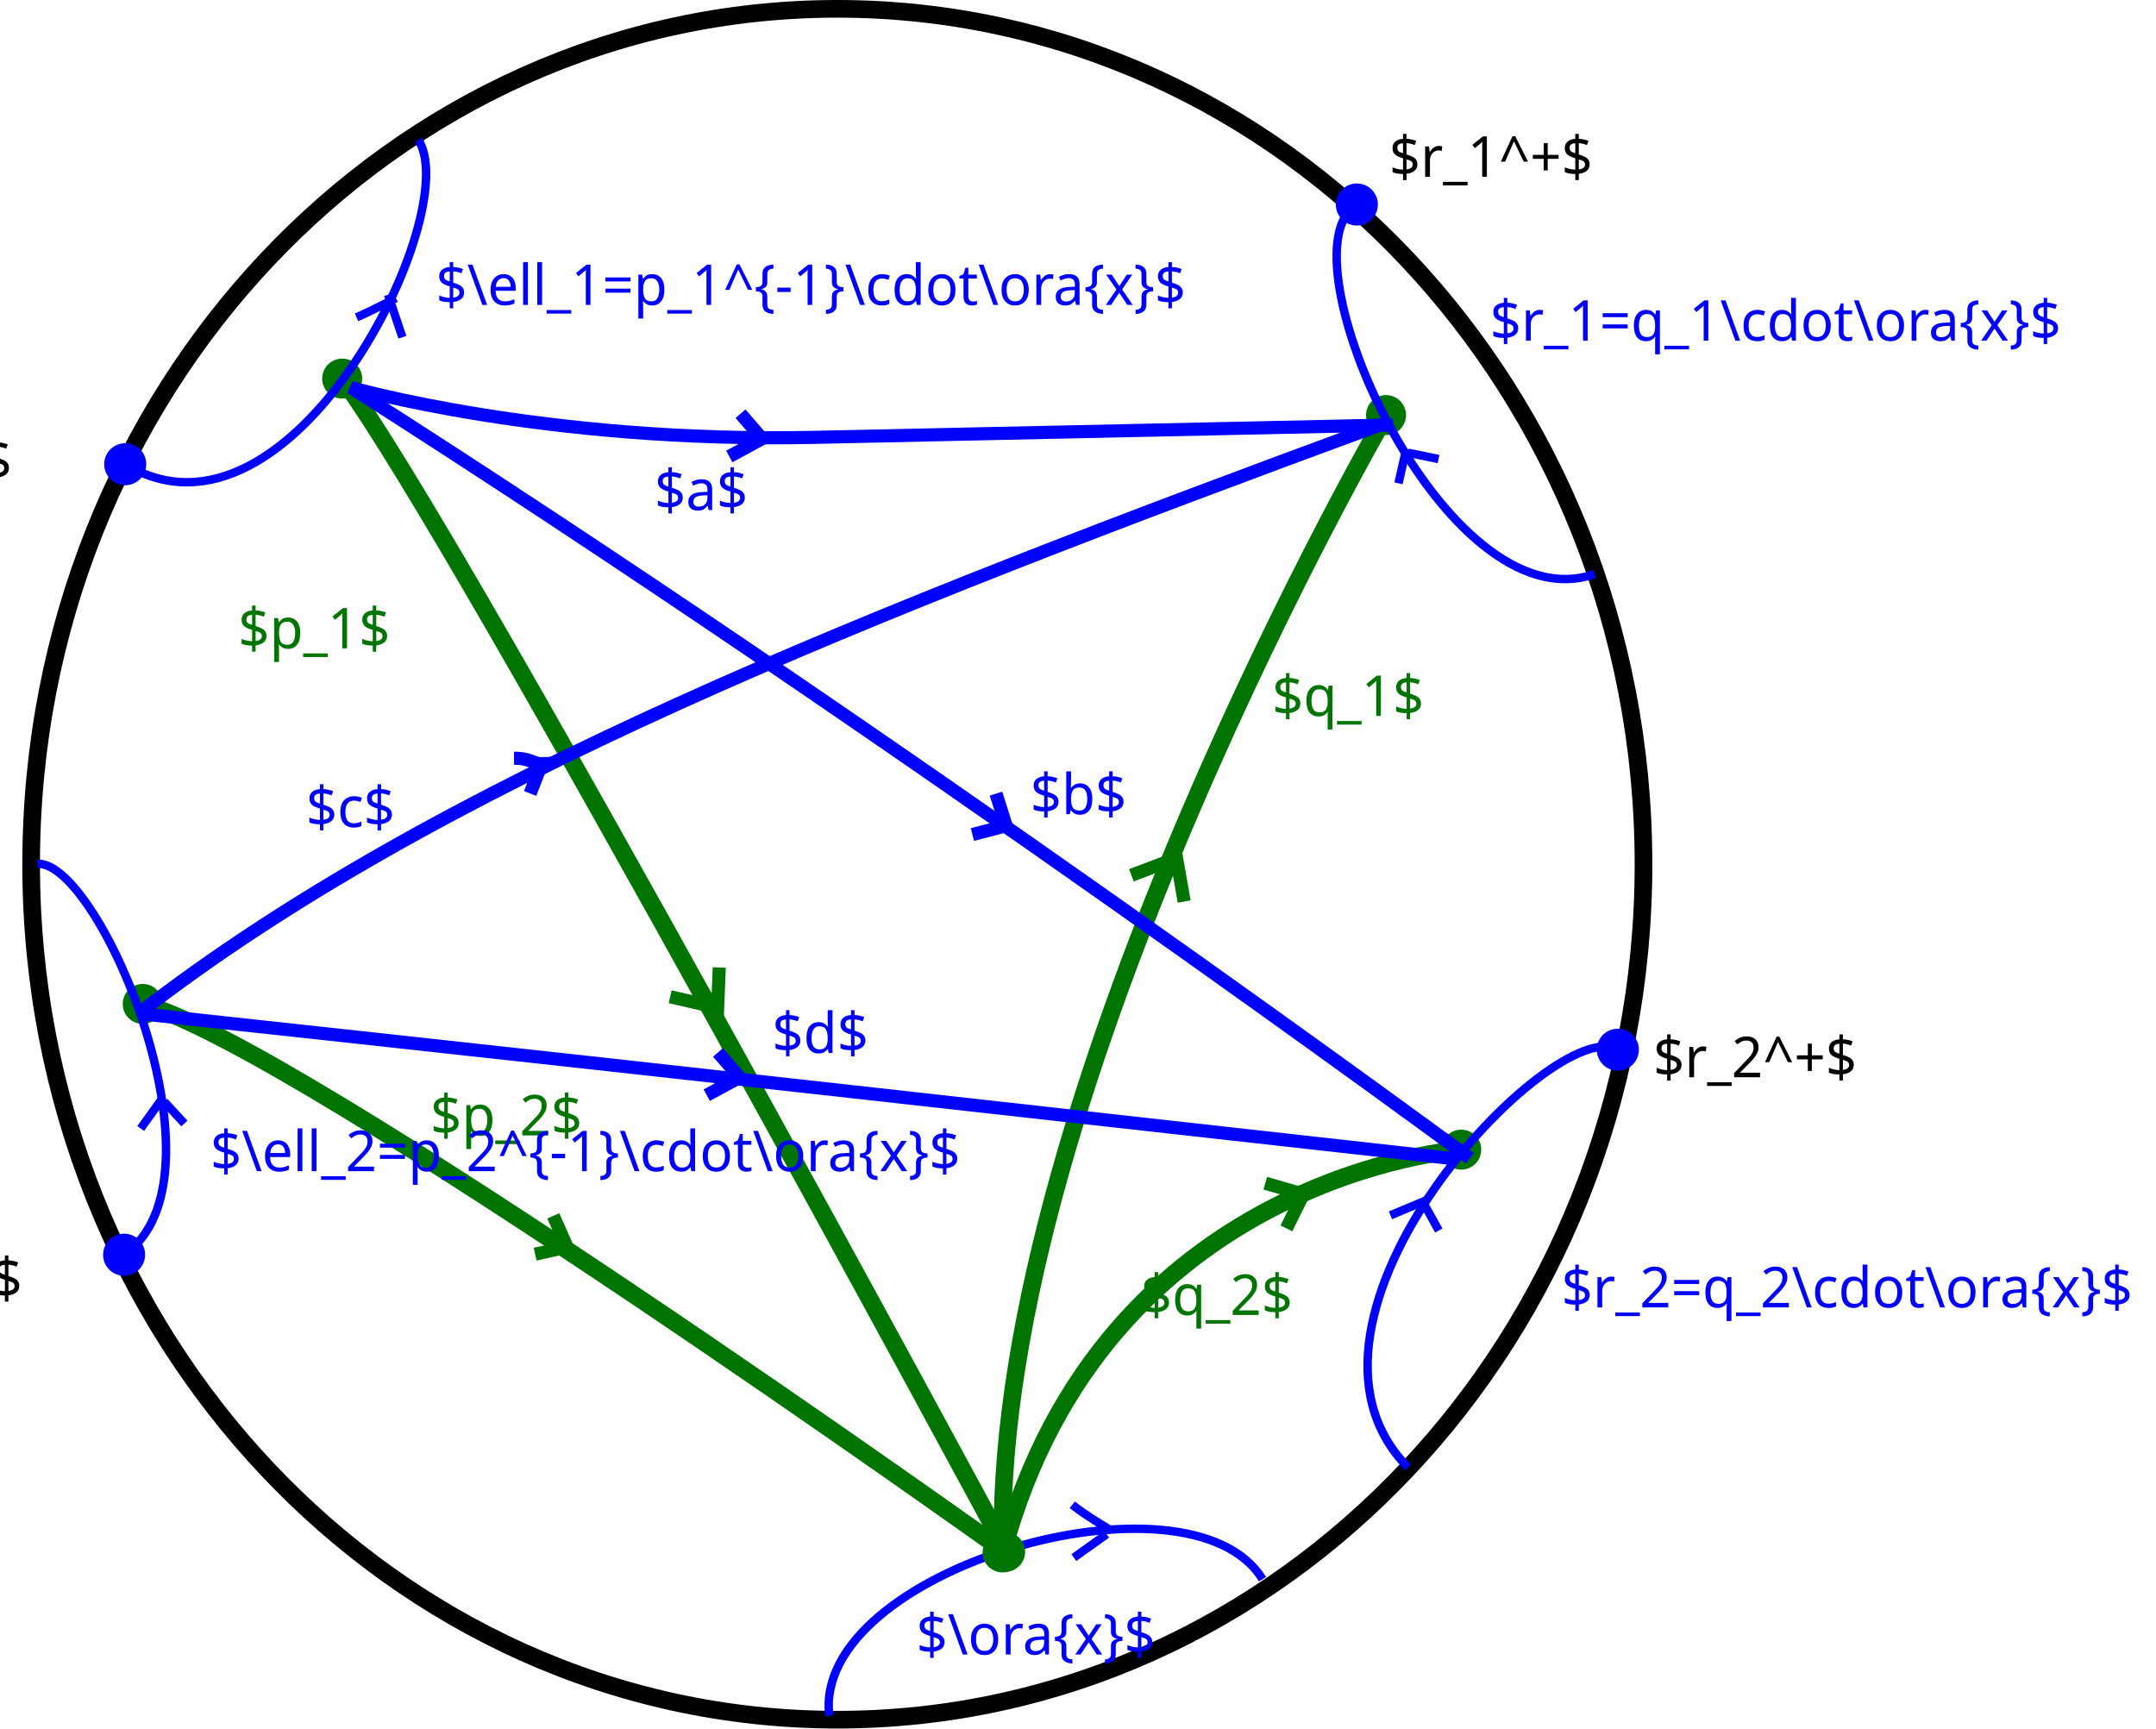
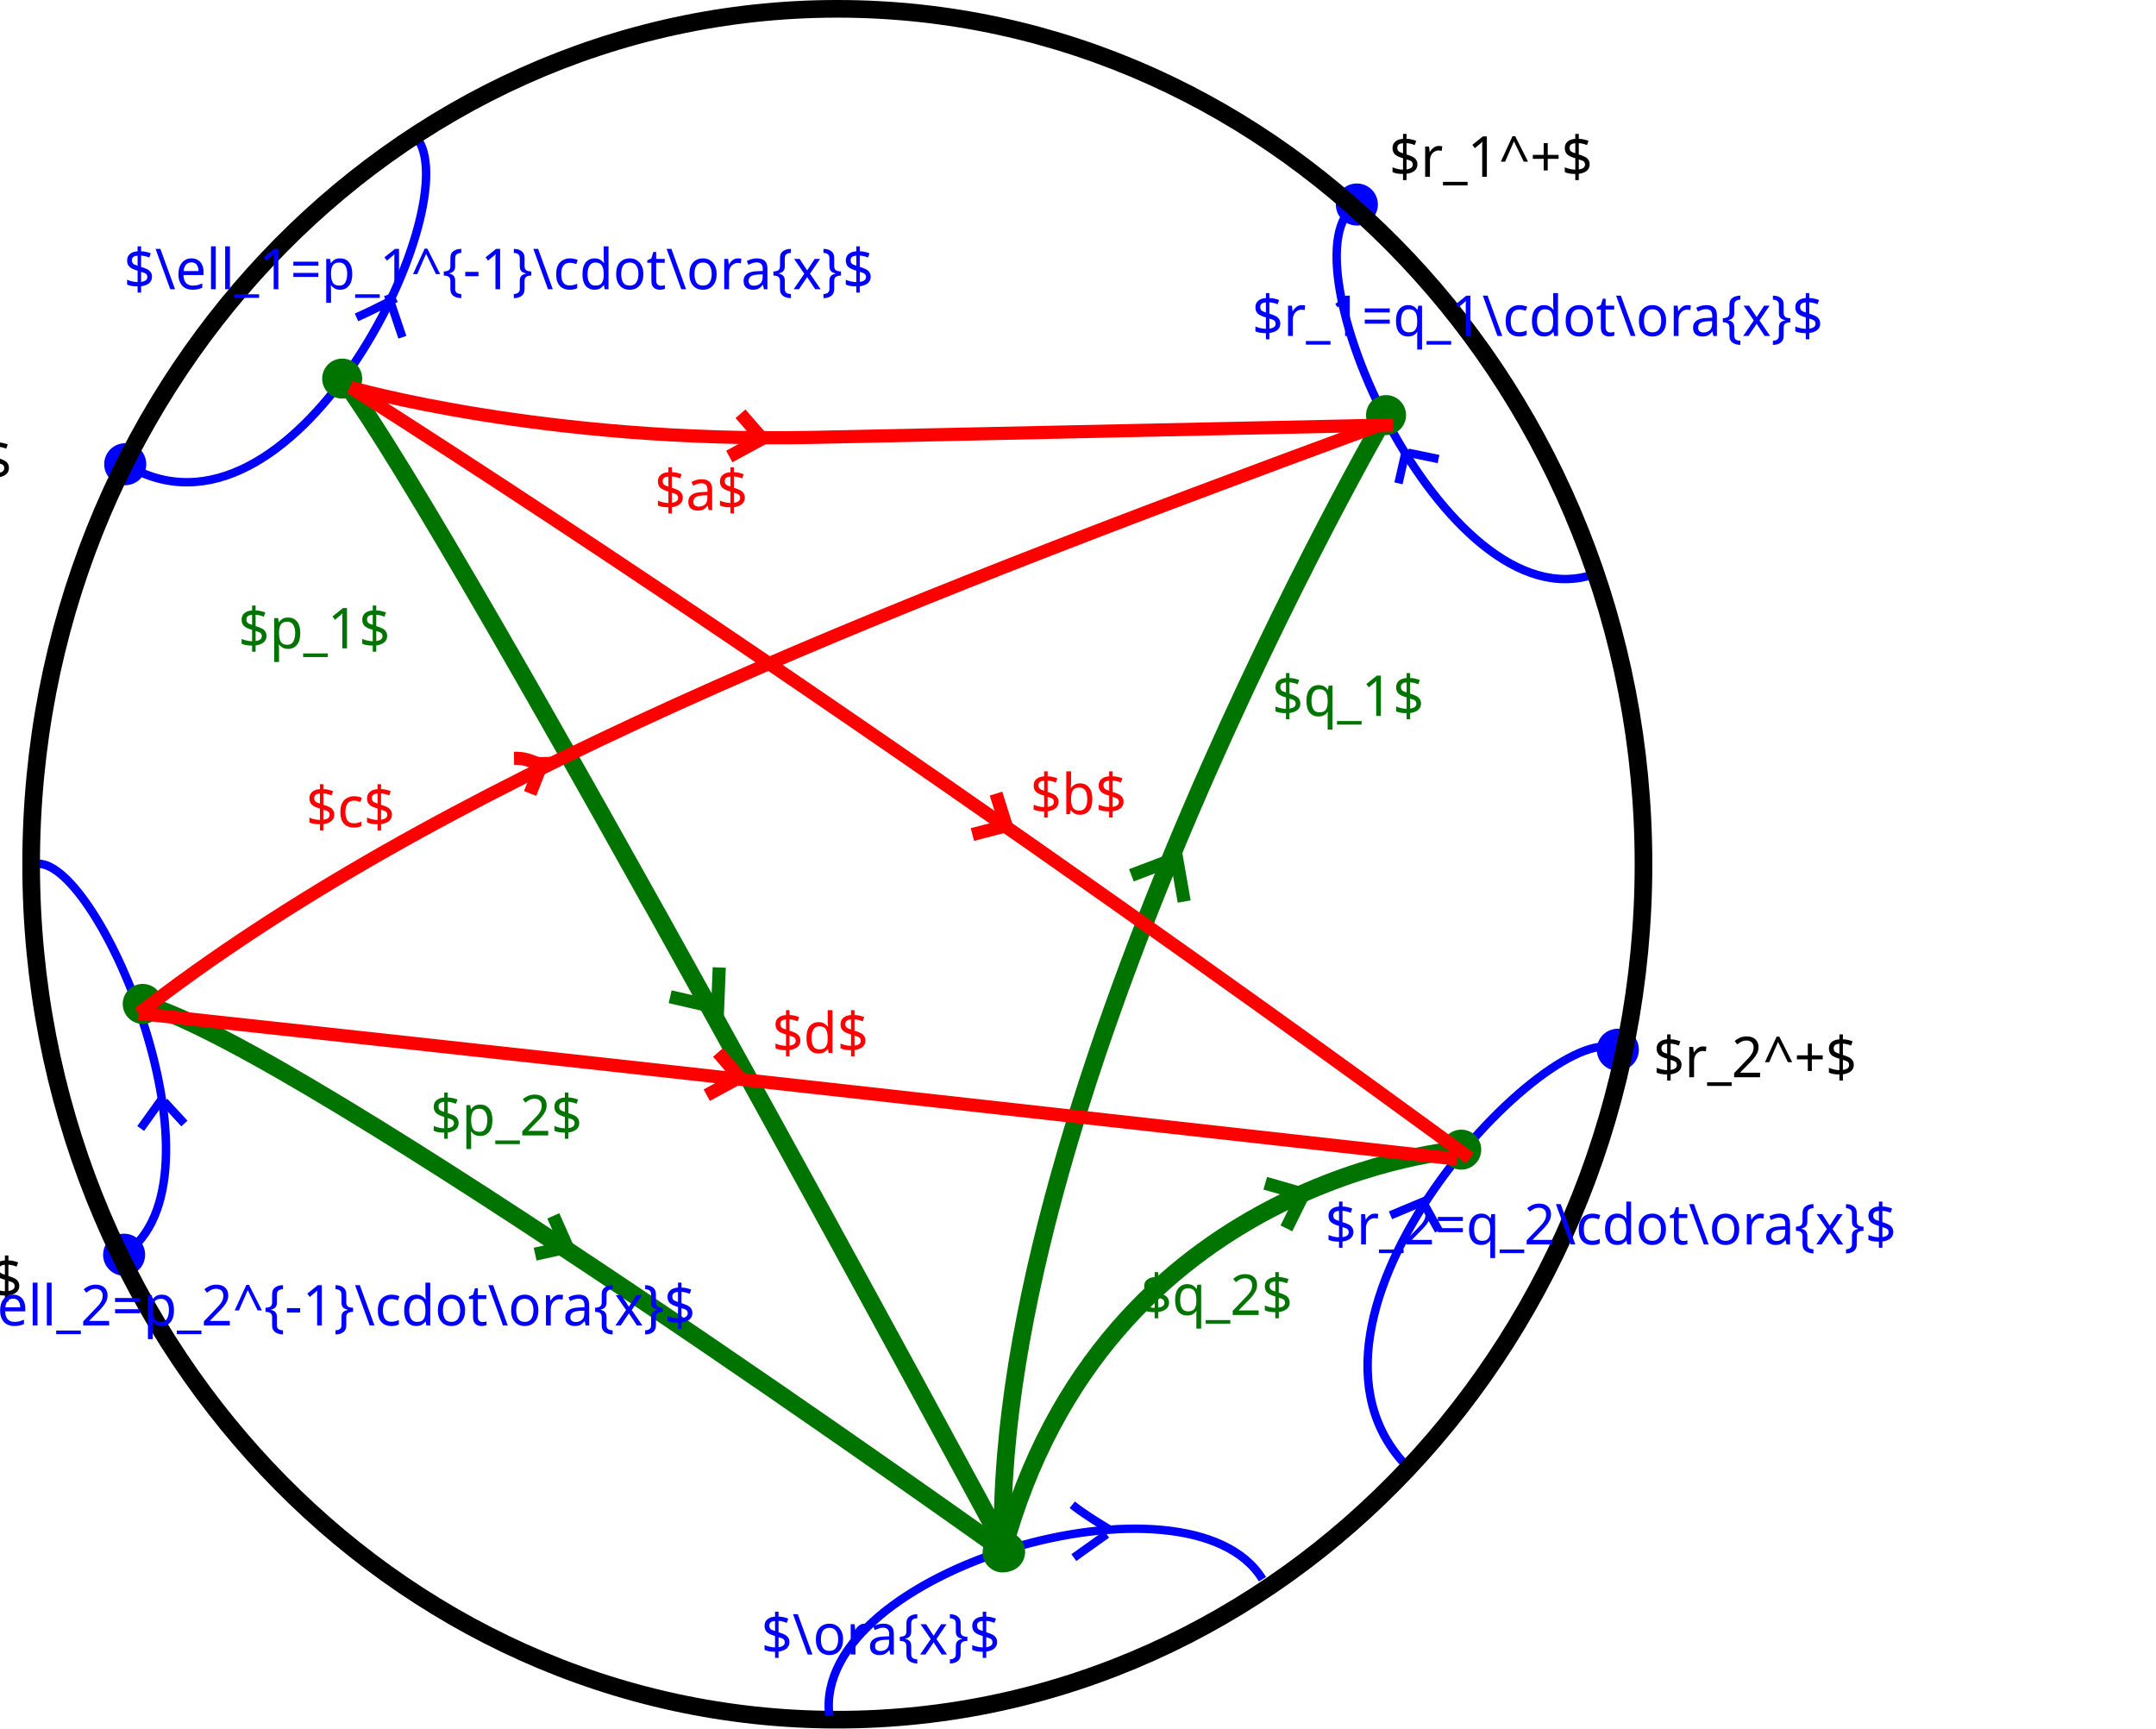
<svg xmlns="http://www.w3.org/2000/svg" width="256.137mm" height="205.363mm" viewBox="0 0 256.137 205.363" version="1.1" id="svg13623">
  <defs id="defs13617">
    <marker style="overflow:visible" id="marker3789" refX="0" refY="0" orient="auto">
      <path transform="matrix(0.2,0,0,0.2,1.48,0.2)" style="fill:#ff0037;fill-opacity:1;fill-rule:evenodd;stroke:#ff0037;stroke-width:1pt;stroke-opacity:1" d="m -2.5,-1 c 0,2.76 -2.24,5 -5,5 -2.76,0 -5,-2.24 -5,-5 0,-2.76 2.24,-5 5,-5 2.76,0 5,2.24 5,5 z" id="path3787" />
    </marker>
    <marker style="overflow:visible" id="marker3267" refX="0" refY="0" orient="auto">
      <path transform="matrix(0.2,0,0,0.2,1.48,0.2)" style="fill:#ff0037;fill-opacity:1;fill-rule:evenodd;stroke:#ff0037;stroke-width:1pt;stroke-opacity:1" d="m -2.5,-1 c 0,2.76 -2.24,5 -5,5 -2.76,0 -5,-2.24 -5,-5 0,-2.76 2.24,-5 5,-5 2.76,0 5,2.24 5,5 z" id="path3265" />
    </marker>
    <marker orient="auto" refY="0" refX="0" id="marker2658" style="overflow:visible">
      <path id="path2656" d="M 0,0 5,-5 -12.5,0 5,5 Z" style="fill:#0000ff;fill-opacity:1;fill-rule:evenodd;stroke:#0000ff;stroke-width:1pt;stroke-opacity:1" transform="matrix(-0.2,0,0,-0.2,-1.2,0)" />
    </marker>
    <marker orient="auto" refY="0" refX="0" id="marker1345" style="overflow:visible">
      <path id="path1097" d="M 0,0 5,-5 -12.5,0 5,5 Z" style="fill:#0000ff;fill-opacity:1;fill-rule:evenodd;stroke:#0000ff;stroke-width:1pt;stroke-opacity:1" transform="matrix(-0.2,0,0,-0.2,-1.2,0)" />
    </marker>
    <marker orient="auto" refY="0" refX="0" id="marker1325" style="overflow:visible">
      <path id="path1323" d="m -2.5,-1 c 0,2.76 -2.24,5 -5,5 -2.76,0 -5,-2.24 -5,-5 0,-2.76 2.24,-5 5,-5 2.76,0 5,2.24 5,5 z" style="fill:#007400;fill-opacity:1;fill-rule:evenodd;stroke:#007400;stroke-width:1pt;stroke-opacity:1" transform="matrix(0.2,0,0,0.2,1.48,0.2)" />
    </marker>
    <marker orient="auto" refY="0" refX="0" id="marker1321" style="overflow:visible">
      <path id="path1319" d="m -2.5,-1 c 0,2.76 -2.24,5 -5,5 -2.76,0 -5,-2.24 -5,-5 0,-2.76 2.24,-5 5,-5 2.76,0 5,2.24 5,5 z" style="fill:#007400;fill-opacity:1;fill-rule:evenodd;stroke:#007400;stroke-width:1pt;stroke-opacity:1" transform="matrix(0.2,0,0,0.2,1.48,0.2)" />
    </marker>
    <marker orient="auto" refY="0" refX="0" id="marker1315" style="overflow:visible">
      <path id="path1313" d="m -2.5,-1 c 0,2.76 -2.24,5 -5,5 -2.76,0 -5,-2.24 -5,-5 0,-2.76 2.24,-5 5,-5 2.76,0 5,2.24 5,5 z" style="fill:#007400;fill-opacity:1;fill-rule:evenodd;stroke:#007400;stroke-width:1pt;stroke-opacity:1" transform="matrix(0.2,0,0,0.2,1.48,0.2)" />
    </marker>
    <marker orient="auto" refY="0" refX="0" id="marker1311" style="overflow:visible">
      <path id="path1309" d="m -2.5,-1 c 0,2.76 -2.24,5 -5,5 -2.76,0 -5,-2.24 -5,-5 0,-2.76 2.24,-5 5,-5 2.76,0 5,2.24 5,5 z" style="fill:#007400;fill-opacity:1;fill-rule:evenodd;stroke:#007400;stroke-width:1pt;stroke-opacity:1" transform="matrix(0.2,0,0,0.2,1.48,0.2)" />
    </marker>
    <marker orient="auto" refY="0" refX="0" id="marker1307" style="overflow:visible">
      <path id="path1305" d="m -2.5,-1 c 0,2.76 -2.24,5 -5,5 -2.76,0 -5,-2.24 -5,-5 0,-2.76 2.24,-5 5,-5 2.76,0 5,2.24 5,5 z" style="fill:#007400;fill-opacity:1;fill-rule:evenodd;stroke:#007400;stroke-width:1pt;stroke-opacity:1" transform="matrix(0.2,0,0,0.2,1.48,0.2)" />
    </marker>
    <marker orient="auto" refY="0" refX="0" id="DotS" style="overflow:visible">
      <path id="path1074" d="m -2.5,-1 c 0,2.76 -2.24,5 -5,5 -2.76,0 -5,-2.24 -5,-5 0,-2.76 2.24,-5 5,-5 2.76,0 5,2.24 5,5 z" style="fill:#007400;fill-opacity:1;fill-rule:evenodd;stroke:#007400;stroke-width:1pt;stroke-opacity:1" transform="matrix(0.2,0,0,0.2,1.48,0.2)" />
    </marker>
    <marker orient="auto" refY="0" refX="0" id="marker1297" style="overflow:visible">
      <path id="path1295" d="M 0,0 5,-5 -12.5,0 5,5 Z" style="fill:#000000;fill-opacity:1;fill-rule:evenodd;stroke:#000000;stroke-width:1pt;stroke-opacity:1" transform="matrix(-0.2,0,0,-0.2,-1.2,0)" />
    </marker>
    <marker orient="auto" refY="0" refX="0" id="marker1270" style="overflow:visible">
      <path id="path1022" d="M 0,0 5,-5 -12.5,0 5,5 Z" style="fill:#000000;fill-opacity:1;fill-rule:evenodd;stroke:#000000;stroke-width:1pt;stroke-opacity:1" transform="matrix(-0.2,0,0,-0.2,-1.2,0)" />
    </marker>
    <marker style="overflow:visible" id="marker19486" refX="0" refY="0" orient="auto">
      <path transform="matrix(-0.2,0,0,-0.2,-1.2,0)" style="fill:#000000;fill-opacity:1;fill-rule:evenodd;stroke:#000000;stroke-width:1pt;stroke-opacity:1" d="M 0,0 5,-5 -12.5,0 5,5 Z" id="path19484" />
    </marker>
    <marker orient="auto" refY="0" refX="0" id="Arrow1Send" style="overflow:visible">
      <path id="path842" d="M 0,0 5,-5 -12.5,0 5,5 Z" style="fill:#000000;fill-opacity:1;fill-rule:evenodd;stroke:#000000;stroke-width:1pt;stroke-opacity:1" transform="matrix(-0.2,0,0,-0.2,-1.2,0)" />
    </marker>
    <marker orient="auto" refY="0" refX="0" id="marker9642" style="overflow:visible">
      <path id="path9640" d="m -2.5,-1 c 0,2.76 -2.24,5 -5,5 -2.76,0 -5,-2.24 -5,-5 0,-2.76 2.24,-5 5,-5 2.76,0 5,2.24 5,5 z" style="fill:#000000;fill-opacity:1;fill-rule:evenodd;stroke:#000000;stroke-width:1pt;stroke-opacity:1" transform="matrix(0.2,0,0,0.2,1.48,0.2)" />
    </marker>
    <marker orient="auto" refY="0" refX="0" id="marker13570" style="overflow:visible">
      <path id="path13568" d="m -2.5,-1 c 0,2.76 -2.24,5 -5,5 -2.76,0 -5,-2.24 -5,-5 0,-2.76 2.24,-5 5,-5 2.76,0 5,2.24 5,5 z" style="fill:#000000;fill-opacity:1;fill-rule:evenodd;stroke:#000000;stroke-width:1pt;stroke-opacity:1" transform="matrix(0.2,0,0,0.2,1.48,0.2)" />
    </marker>
    <marker orient="auto" refY="0" refX="0" id="marker1270-1" style="overflow:visible">
      <path id="path1022-5" d="M 0,0 5,-5 -12.5,0 5,5 Z" style="fill:#000000;fill-opacity:1;fill-rule:evenodd;stroke:#000000;stroke-width:1pt;stroke-opacity:1" transform="matrix(-0.2,0,0,-0.2,-1.2,0)" />
    </marker>
    <marker orient="auto" refY="0" refX="0" id="marker1345-3" style="overflow:visible">
      <path id="path1097-7" d="M 0,0 5,-5 -12.5,0 5,5 Z" style="fill:#0000ff;fill-opacity:1;fill-rule:evenodd;stroke:#0000ff;stroke-width:1pt;stroke-opacity:1" transform="matrix(-0.2,0,0,-0.2,-1.2,0)" />
    </marker>
    <marker orient="auto" refY="0" refX="0" id="marker2658-0" style="overflow:visible">
      <path id="path2656-3" d="M 0,0 5,-5 -12.5,0 5,5 Z" style="fill:#0000ff;fill-opacity:1;fill-rule:evenodd;stroke:#0000ff;stroke-width:1pt;stroke-opacity:1" transform="matrix(-0.2,0,0,-0.2,-1.2,0)" />
    </marker>
    <marker style="overflow:visible" id="marker1" refX="0" refY="0" orient="auto" markerWidth="1" markerHeight="1" viewBox="0 0 1 1" preserveAspectRatio="xMidYMid">
      <path transform="scale(0.5)" style="fill:context-stroke;fill-rule:evenodd;stroke:none" d="M 5,0 C 5,2.76 2.76,5 0,5 -2.76,5 -5,2.76 -5,0 c 0,-2.76 2.3,-5 5,-5 2.76,0 5,2.24 5,5 z" id="path1" />
    </marker>
    <marker style="overflow:visible" id="Dot" refX="0" refY="0" orient="auto" markerWidth="1" markerHeight="1" viewBox="0 0 1 1" preserveAspectRatio="xMidYMid">
      <path transform="scale(0.5)" style="fill:context-stroke;fill-rule:evenodd;stroke:none" d="M 5,0 C 5,2.76 2.76,5 0,5 -2.76,5 -5,2.76 -5,0 c 0,-2.76 2.3,-5 5,-5 2.76,0 5,2.24 5,5 z" id="path17" />
    </marker>
    <marker style="overflow:visible" id="marker2" refX="0" refY="0" orient="auto" markerWidth="1" markerHeight="1" viewBox="0 0 1 1" preserveAspectRatio="xMidYMid">
      <path transform="scale(0.5)" style="fill:context-stroke;fill-rule:evenodd;stroke:none" d="M 5,0 C 5,2.76 2.76,5 0,5 -2.76,5 -5,2.76 -5,0 c 0,-2.76 2.3,-5 5,-5 2.76,0 5,2.24 5,5 z" id="path2" />
    </marker>
    <marker style="overflow:visible" id="marker3" refX="0" refY="0" orient="auto" markerWidth="1" markerHeight="1" viewBox="0 0 1 1" preserveAspectRatio="xMidYMid">
      <path transform="scale(0.5)" style="fill:context-stroke;fill-rule:evenodd;stroke:none" d="M 5,0 C 5,2.76 2.76,5 0,5 -2.76,5 -5,2.76 -5,0 c 0,-2.76 2.3,-5 5,-5 2.76,0 5,2.24 5,5 z" id="path3" />
    </marker>
    <marker orient="auto" refY="0" refX="0" id="marker1311-1" style="overflow:visible">
      <path id="path1309-3" d="m -2.5,-1 c 0,2.76 -2.24,5 -5,5 -2.76,0 -5,-2.24 -5,-5 0,-2.76 2.24,-5 5,-5 2.76,0 5,2.24 5,5 z" style="fill:#007400;fill-opacity:1;fill-rule:evenodd;stroke:#007400;stroke-width:1pt;stroke-opacity:1" transform="matrix(0.2,0,0,0.2,1.48,0.2)" />
    </marker>
    <marker orient="auto" refY="0" refX="0" id="marker1315-2" style="overflow:visible">
      <path id="path1313-3" d="m -2.5,-1 c 0,2.76 -2.24,5 -5,5 -2.76,0 -5,-2.24 -5,-5 0,-2.76 2.24,-5 5,-5 2.76,0 5,2.24 5,5 z" style="fill:#007400;fill-opacity:1;fill-rule:evenodd;stroke:#007400;stroke-width:1pt;stroke-opacity:1" transform="matrix(0.2,0,0,0.2,1.48,0.2)" />
    </marker>
    <marker orient="auto" refY="0" refX="0" id="DotS-3" style="overflow:visible">
      <path id="path1074-6" d="m -2.5,-1 c 0,2.76 -2.24,5 -5,5 -2.76,0 -5,-2.24 -5,-5 0,-2.76 2.24,-5 5,-5 2.76,0 5,2.24 5,5 z" style="fill:#007400;fill-opacity:1;fill-rule:evenodd;stroke:#007400;stroke-width:1pt;stroke-opacity:1" transform="matrix(0.2,0,0,0.2,1.48,0.2)" />
    </marker>
    <marker orient="auto" refY="0" refX="0" id="marker1307-2" style="overflow:visible">
      <path id="path1305-6" d="m -2.5,-1 c 0,2.76 -2.24,5 -5,5 -2.76,0 -5,-2.24 -5,-5 0,-2.76 2.24,-5 5,-5 2.76,0 5,2.24 5,5 z" style="fill:#007400;fill-opacity:1;fill-rule:evenodd;stroke:#007400;stroke-width:1pt;stroke-opacity:1" transform="matrix(0.2,0,0,0.2,1.48,0.2)" />
    </marker>
    <marker orient="auto" refY="0" refX="0" id="marker1321-1" style="overflow:visible">
      <path id="path1319-4" d="m -2.5,-1 c 0,2.76 -2.24,5 -5,5 -2.76,0 -5,-2.24 -5,-5 0,-2.76 2.24,-5 5,-5 2.76,0 5,2.24 5,5 z" style="fill:#007400;fill-opacity:1;fill-rule:evenodd;stroke:#007400;stroke-width:1pt;stroke-opacity:1" transform="matrix(0.2,0,0,0.2,1.48,0.2)" />
    </marker>
    <marker orient="auto" refY="0" refX="0" id="marker1325-8" style="overflow:visible">
      <path id="path1323-7" d="m -2.5,-1 c 0,2.76 -2.24,5 -5,5 -2.76,0 -5,-2.24 -5,-5 0,-2.76 2.24,-5 5,-5 2.76,0 5,2.24 5,5 z" style="fill:#007400;fill-opacity:1;fill-rule:evenodd;stroke:#007400;stroke-width:1pt;stroke-opacity:1" transform="matrix(0.2,0,0,0.2,1.48,0.2)" />
    </marker>
  </defs>
  <g id="layer1" transform="translate(-29.41683,-32.21726)">
+     <path style="fill:none;stroke:#0000ff;stroke-width:1;stroke-linecap:butt;stroke-linejoin:miter;stroke-miterlimit:4;stroke-dasharray:none;stroke-opacity:1;marker-start:url(#marker1)" d="M 44.294,87.366 C 64.111,99.394 84.665,57.344 79.122,48.856" id="path9327-9-2" />
+     <path style="fill:none;stroke:#0000ff;stroke-width:1;stroke-linecap:butt;stroke-linejoin:miter;stroke-miterlimit:4;stroke-dasharray:none;stroke-opacity:1;marker-start:url(#Dot)" d="m 44.16,181.29 c 13.063,-9.012 -2.859,-46.796 -10.29,-46.449" id="path9329-4-1" />
+     <path style="fill:none;stroke:#0000ff;stroke-width:1;stroke-linecap:butt;stroke-linejoin:miter;stroke-miterlimit:4;stroke-dasharray:none;stroke-opacity:1;marker-end:url(#marker3)" d="m 196.686,206.555 c -17.352,-17.614 17.374,-54.069 24.933,-49.625" id="path9384-1" />
+     <path style="fill:none;stroke:#0000ff;stroke-width:1;stroke-linecap:butt;stroke-linejoin:miter;stroke-miterlimit:4;stroke-dasharray:none;stroke-opacity:1;marker-end:url(#marker2)" d="M 218.87,100.417 C 200.985,106.666 181.279,62.091 190.612,56.515" id="path9382-0" />
    <ellipse style="fill:none;fill-opacity:1;stroke:#000000;stroke-width:2.097;stroke-miterlimit:4;stroke-dasharray:none;stroke-dashoffset:0;stroke-opacity:1" id="path2514-8-7" cx="128.892" cy="134.899" rx="95.775" ry="101.633" />
    <path style="fill:none;stroke:#0000ff;stroke-width:1;stroke-linecap:butt;stroke-linejoin:miter;stroke-miterlimit:4;stroke-dasharray:none;stroke-opacity:1" d="M 179.403,219.848 C 170.78,205.729 125.827,218.722 127.941,236.053" id="path10390" />
    <path style="fill:none;stroke:#0000ff;stroke-width:1;stroke-linecap:butt;stroke-linejoin:miter;stroke-miterlimit:4;stroke-dasharray:none;stroke-opacity:1" d="m 156.803,210.999 c 1.609,1.286 4.308,2.866 4.308,2.866" id="path13194" />
    <path style="fill:none;stroke:#0000ff;stroke-width:1;stroke-linecap:butt;stroke-linejoin:miter;stroke-miterlimit:4;stroke-dasharray:none;stroke-opacity:1" d="m 156.989,217.276 3.896,-2.776" id="path13196" />
    <text xml:space="preserve" style="font-style:normal;font-variant:normal;font-weight:normal;font-stretch:normal;font-size:6.604px;line-height:1.25;font-family:verdana;-inkscape-font-specification:verdana;text-align:end;letter-spacing:0px;word-spacing:0px;text-anchor:end;fill:#007400;fill-opacity:1;stroke:none;stroke-width:1.56;stroke-miterlimit:4;stroke-dasharray:none" x="85.486" y="107.648" id="text10762-0" transform="scale(0.9853451,1.014873)">
      <tspan id="tspan10760-3" x="85.486" y="107.648" style="font-size:6.604px;text-align:end;text-anchor:end;fill:#007400;fill-opacity:1;stroke-width:1.56;stroke-miterlimit:4;stroke-dasharray:none">$p_1$</tspan>
    </text>
    <text xml:space="preserve" style="font-style:normal;font-variant:normal;font-weight:normal;font-stretch:normal;font-size:6.604px;line-height:1.25;font-family:verdana;-inkscape-font-specification:verdana;letter-spacing:0px;word-spacing:0px;fill:#007400;fill-opacity:1;stroke:none;stroke-width:1.56;stroke-miterlimit:4;stroke-dasharray:none" x="183.229" y="115.561" id="text19550" transform="scale(0.9853451,1.014873)">
      <tspan id="tspan19548" x="183.229" y="115.561" style="font-size:6.604px;fill:#007400;fill-opacity:1;stroke-width:1.56;stroke-miterlimit:4;stroke-dasharray:none">$q_1$</tspan>
    </text>
    <text xml:space="preserve" style="font-style:normal;font-variant:normal;font-weight:normal;font-stretch:normal;font-size:6.604px;line-height:1.25;font-family:verdana;-inkscape-font-specification:verdana;text-align:end;letter-spacing:0px;word-spacing:0px;text-anchor:end;fill:#007400;fill-opacity:1;stroke:none;stroke-width:1.56;stroke-miterlimit:4;stroke-dasharray:none" x="194.306" y="185.689" id="text10762-0-2" transform="scale(0.9853451,1.014873)">
      <tspan id="tspan10760-3-3" x="194.306" y="185.689" style="font-size:6.604px;text-align:end;text-anchor:end;fill:#007400;fill-opacity:1;stroke-width:1.56;stroke-miterlimit:4;stroke-dasharray:none">$q_2$</tspan>
    </text>
    <text xml:space="preserve" style="font-style:normal;font-variant:normal;font-weight:normal;font-stretch:normal;font-size:6.604px;line-height:1.25;font-family:verdana;-inkscape-font-specification:verdana;letter-spacing:0px;word-spacing:0px;fill:#007400;fill-opacity:1;stroke:none;stroke-width:1.56;stroke-miterlimit:4;stroke-dasharray:none" x="81.743" y="164.668" id="text10762-0-2-3" transform="scale(0.9853451,1.014873)">
      <tspan id="tspan10760-3-3-1" x="81.743" y="164.668" style="font-size:6.604px;fill:#007400;fill-opacity:1;stroke-width:1.56;stroke-miterlimit:4;stroke-dasharray:none">$p_2$</tspan>
    </text>
    <text xml:space="preserve" style="font-style:normal;font-variant:normal;font-weight:normal;font-stretch:normal;font-size:6.604px;line-height:1.25;font-family:verdana;-inkscape-font-specification:verdana;letter-spacing:0px;word-spacing:0px;fill:#000000;fill-opacity:1;stroke:none;stroke-width:1.56;stroke-miterlimit:4;stroke-dasharray:none" x="197.345" y="52.437" id="text19550-5" transform="scale(0.9853451,1.014873)">
      <tspan id="tspan19548-1" x="197.345" y="52.437" style="font-size:6.604px;stroke-width:1.56;stroke-miterlimit:4;stroke-dasharray:none">$r_1^+$</tspan>
    </text>
    <text xml:space="preserve" style="font-style:normal;font-variant:normal;font-weight:normal;font-stretch:normal;font-size:6.604px;line-height:1.25;font-family:verdana;-inkscape-font-specification:verdana;text-align:end;letter-spacing:0px;word-spacing:0px;text-anchor:end;fill:#000000;fill-opacity:1;stroke:none;stroke-width:1.56;stroke-miterlimit:4;stroke-dasharray:none" x="41.136" y="183.734" id="text19550-5-7-9-4" transform="scale(0.9853451,1.014873)">
      <tspan id="tspan19548-1-9-5-9" x="41.136" y="183.734" style="font-size:6.604px;text-align:end;text-anchor:end;stroke-width:1.56;stroke-miterlimit:4;stroke-dasharray:none">$\ell_2^-$</tspan>
    </text>
    <text xml:space="preserve" style="font-style:normal;font-variant:normal;font-weight:normal;font-stretch:normal;font-size:6.604px;line-height:1.25;font-family:verdana;-inkscape-font-specification:verdana;text-align:end;letter-spacing:0px;word-spacing:0px;text-anchor:end;fill:#000000;fill-opacity:1;stroke:none;stroke-width:1.56;stroke-miterlimit:4;stroke-dasharray:none" x="39.881" y="87.979" id="text19550-5-3-7" transform="scale(0.9853451,1.014873)">
      <tspan id="tspan19548-1-1-6" x="39.881" y="87.979" style="font-size:6.604px;text-align:end;text-anchor:end;stroke-width:1.56;stroke-miterlimit:4;stroke-dasharray:none">$\ell_1^-$</tspan>
    </text>
    <path style="fill:none;stroke:#007400;stroke-width:2.097;stroke-linecap:butt;stroke-linejoin:miter;stroke-miterlimit:4;stroke-dasharray:none;stroke-opacity:1;marker-start:url(#marker1311);marker-end:url(#marker1315)" d="M 70.095,77.232 C 83.842,95.536 148.538,215.654 148.538,215.654 147.661,161.477 194.102,81.5 194.102,81.5" id="path1299" />
    <path style="fill:none;stroke:#007400;stroke-width:2.097;stroke-linecap:butt;stroke-linejoin:miter;stroke-miterlimit:4;stroke-dasharray:none;stroke-opacity:1;marker-start:url(#DotS);marker-end:url(#marker1307)" d="m 46.414,151.506 c 18.399,4.947 102.446,65.114 102.446,65.114" id="path1301" />
    <path style="fill:none;stroke:#007400;stroke-width:2.097;stroke-linecap:butt;stroke-linejoin:miter;stroke-miterlimit:4;stroke-dasharray:none;stroke-opacity:1;marker-start:url(#marker1321);marker-end:url(#marker1325)" d="m 148.538,216.62 c 12.105,-44.918 54.519,-47.815 54.519,-47.815" id="path1317" />
    <path style="fill:none;stroke:#007400;stroke-width:1.56;stroke-linecap:butt;stroke-linejoin:miter;stroke-miterlimit:4;stroke-dasharray:none;stroke-opacity:1" d="m 92.992,181.223 c 3.8,-0.846 3.8,-0.846 3.8,-0.846 l -1.643,-3.703" id="path1327" />
    <path style="fill:none;stroke:#007400;stroke-width:1.56;stroke-linecap:butt;stroke-linejoin:miter;stroke-miterlimit:4;stroke-dasharray:none;stroke-opacity:1" d="m 114.864,147.165 -0.189,4.774 -5.643,-1.297" id="path1329" />
    <path style="fill:none;stroke:#007400;stroke-width:1.56;stroke-linecap:butt;stroke-linejoin:miter;stroke-miterlimit:4;stroke-dasharray:none;stroke-opacity:1" d="m 163.829,136.21 5.366,-2.038 0.905,5.156" id="path1331" />
-     <path style="fill:none;stroke:#0000ff;stroke-width:1.56;stroke-linecap:butt;stroke-linejoin:miter;stroke-miterlimit:4;stroke-dasharray:none;stroke-opacity:1" d="m 45.896,152.631 c 0,0 41.986,4.524 84.926,9.309 l 71.717,7.99" id="path1068-0" />
-     <path style="fill:none;stroke:#0000ff;stroke-width:1.56;stroke-linecap:butt;stroke-linejoin:miter;stroke-miterlimit:4;stroke-dasharray:none;stroke-opacity:1;marker-mid:url(#marker2658-0)" d="m 45.896,152.631 c 35.151,-27.3 86.182,-47.361 147.688,-70.006" id="path2648" />
-     <path style="fill:none;stroke:#0000ff;stroke-width:1.56;stroke-linecap:butt;stroke-linejoin:miter;stroke-miterlimit:4;stroke-dasharray:none;stroke-opacity:1" d="m 90.482,122.31 c 1.913,-0.035 2.292,0.677 3.304,0.642 l -1.39,3.535" id="path1331-3" />
-     <path style="fill:none;stroke:#0000ff;stroke-width:1.56;stroke-linecap:butt;stroke-linejoin:miter;stroke-miterlimit:4;stroke-dasharray:none;stroke-opacity:1" d="m 114.715,157.257 2.568,2.962 -3.903,2.116" id="path1331-3-1" />
-     <text xml:space="preserve" style="font-style:normal;font-variant:normal;font-weight:normal;font-stretch:normal;font-size:6.604px;line-height:1.25;font-family:verdana;-inkscape-font-specification:verdana;letter-spacing:0px;word-spacing:0px;fill:#0000ff;fill-opacity:1;stroke:none;stroke-width:1.56;stroke-miterlimit:4;stroke-dasharray:none" x="108.771" y="91.462" id="text19550-6" transform="scale(0.9853451,1.014873)">
-       <tspan id="tspan19548-5" x="108.771" y="91.462" style="font-size:6.604px;fill:#0000ff;fill-opacity:1;stroke-width:1.56;stroke-miterlimit:4;stroke-dasharray:none">$a$</tspan>
+     <path style="fill:none;stroke:#ff0000;stroke-width:1.56;stroke-linecap:butt;stroke-linejoin:miter;stroke-miterlimit:4;stroke-dasharray:none;stroke-opacity:1" d="m 45.896,152.631 c 0,0 41.986,4.524 84.926,9.309 l 71.717,7.99" id="path1068-0" />
+     <path style="fill:none;stroke:#ff0000;stroke-width:1.56;stroke-linecap:butt;stroke-linejoin:miter;stroke-miterlimit:4;stroke-dasharray:none;stroke-opacity:1;marker-mid:url(#marker2658-0)" d="m 45.896,152.631 c 35.151,-27.3 86.182,-47.361 147.688,-70.006" id="path2648" />
+     <path style="fill:none;stroke:#ff0000;stroke-width:1.56;stroke-linecap:butt;stroke-linejoin:miter;stroke-miterlimit:4;stroke-dasharray:none;stroke-opacity:1" d="m 90.482,122.31 c 1.913,-0.035 2.292,0.677 3.304,0.642 l -1.39,3.535" id="path1331-3" />
+     <path style="fill:none;stroke:#ff0000;stroke-width:1.56;stroke-linecap:butt;stroke-linejoin:miter;stroke-miterlimit:4;stroke-dasharray:none;stroke-opacity:1" d="m 114.715,157.257 2.568,2.962 -3.903,2.116" id="path1331-3-1" />
+     <text xml:space="preserve" style="font-style:normal;font-variant:normal;font-weight:normal;font-stretch:normal;font-size:6.604px;line-height:1.25;font-family:verdana;-inkscape-font-specification:verdana;letter-spacing:0px;word-spacing:0px;fill:#ff0000;fill-opacity:1;stroke:none;stroke-width:1.56;stroke-miterlimit:4;stroke-dasharray:none" x="108.771" y="91.462" id="text19550-6" transform="scale(0.9853451,1.014873)">
+       <tspan id="tspan19548-5" x="108.771" y="91.462" style="font-size:6.604px;fill:#ff0000;fill-opacity:1;stroke-width:1.56;stroke-miterlimit:4;stroke-dasharray:none">$a$</tspan>
    </text>
-     <text xml:space="preserve" style="font-style:normal;font-variant:normal;font-weight:normal;font-stretch:normal;font-size:6.604px;line-height:1.25;font-family:verdana;-inkscape-font-specification:verdana;letter-spacing:0px;word-spacing:0px;fill:#0000ff;fill-opacity:1;stroke:none;stroke-width:1.56;stroke-miterlimit:4;stroke-dasharray:none" x="66.754" y="128.566" id="text19550-6-7-8" transform="scale(0.9853451,1.014873)">
-       <tspan id="tspan19548-5-3-3" x="66.754" y="128.566" style="font-size:6.604px;fill:#0000ff;fill-opacity:1;stroke-width:1.56;stroke-miterlimit:4;stroke-dasharray:none">$c$</tspan>
+     <text xml:space="preserve" style="font-style:normal;font-variant:normal;font-weight:normal;font-stretch:normal;font-size:6.604px;line-height:1.25;font-family:verdana;-inkscape-font-specification:verdana;letter-spacing:0px;word-spacing:0px;fill:#ff0000;fill-opacity:1;stroke:none;stroke-width:1.56;stroke-miterlimit:4;stroke-dasharray:none" x="66.754" y="128.566" id="text19550-6-7-8" transform="scale(0.9853451,1.014873)">
+       <tspan id="tspan19548-5-3-3" x="66.754" y="128.566" style="font-size:6.604px;fill:#ff0000;fill-opacity:1;stroke-width:1.56;stroke-miterlimit:4;stroke-dasharray:none">$c$</tspan>
    </text>
-     <text xml:space="preserve" style="font-style:normal;font-variant:normal;font-weight:normal;font-stretch:normal;font-size:6.604px;line-height:1.25;font-family:verdana;-inkscape-font-specification:verdana;letter-spacing:0px;word-spacing:0px;fill:#0000ff;fill-opacity:1;stroke:none;stroke-width:1.56;stroke-miterlimit:4;stroke-dasharray:none" x="122.95" y="155.016" id="text19550-6-7-5" transform="scale(0.9853451,1.014873)">
-       <tspan id="tspan19548-5-3-2" x="122.95" y="155.016" style="font-size:6.604px;fill:#0000ff;fill-opacity:1;stroke-width:1.56;stroke-miterlimit:4;stroke-dasharray:none">$d$</tspan>
+     <text xml:space="preserve" style="font-style:normal;font-variant:normal;font-weight:normal;font-stretch:normal;font-size:6.604px;line-height:1.25;font-family:verdana;-inkscape-font-specification:verdana;letter-spacing:0px;word-spacing:0px;fill:#ff0000;fill-opacity:1;stroke:none;stroke-width:1.56;stroke-miterlimit:4;stroke-dasharray:none" x="122.95" y="155.016" id="text19550-6-7-5" transform="scale(0.9853451,1.014873)">
+       <tspan id="tspan19548-5-3-2" x="122.95" y="155.016" style="font-size:6.604px;fill:#ff0000;fill-opacity:1;stroke-width:1.56;stroke-miterlimit:4;stroke-dasharray:none">$d$</tspan>
    </text>
-     <path style="fill:none;stroke:#0000ff;stroke-width:1.56;stroke-linecap:butt;stroke-linejoin:miter;stroke-miterlimit:4;stroke-dasharray:none;stroke-opacity:1" d="m 147.743,126.506 1.205,3.818 -4.006,1.044" id="path1331-3-1-7" />
-     <path style="fill:none;stroke:#0000ff;stroke-width:1.56;stroke-linecap:butt;stroke-linejoin:miter;stroke-miterlimit:4;stroke-dasharray:none;stroke-opacity:1" d="m 117.39,81.374 2.568,2.962 -3.903,2.116" id="path1331-3-1-7-7" />
+     <path style="fill:none;stroke:#ff0000;stroke-width:1.56;stroke-linecap:butt;stroke-linejoin:miter;stroke-miterlimit:4;stroke-dasharray:none;stroke-opacity:1" d="m 147.743,126.506 1.205,3.818 -4.006,1.044" id="path1331-3-1-7" />
+     <path style="fill:none;stroke:#ff0000;stroke-width:1.56;stroke-linecap:butt;stroke-linejoin:miter;stroke-miterlimit:4;stroke-dasharray:none;stroke-opacity:1" d="m 117.39,81.374 2.568,2.962 -3.903,2.116" id="path1331-3-1-7-7" />
    <path style="fill:none;stroke:#007400;stroke-width:1.56;stroke-linecap:butt;stroke-linejoin:miter;stroke-miterlimit:4;stroke-dasharray:none;stroke-opacity:1" d="m 179.732,172.796 4.52,1.301 -2.007,4.063" id="path1333" />
    <text xml:space="preserve" style="font-style:normal;font-variant:normal;font-weight:normal;font-stretch:normal;font-size:6.604px;line-height:1.25;font-family:verdana;-inkscape-font-specification:verdana;letter-spacing:0px;word-spacing:0px;fill:#000000;fill-opacity:1;stroke:none;stroke-width:1.56;stroke-miterlimit:4;stroke-dasharray:none" x="229.187" y="157.856" id="text19550-5-2" transform="scale(0.9853451,1.014873)">
      <tspan id="tspan19548-1-2" x="229.187" y="157.856" style="font-size:6.604px;stroke-width:1.56;stroke-miterlimit:4;stroke-dasharray:none">$r_2^+$</tspan>
    </text>
-     <text xml:space="preserve" style="font-style:normal;font-variant:normal;font-weight:normal;font-stretch:normal;font-size:6.604px;line-height:1.25;font-family:verdana;-inkscape-font-specification:verdana;letter-spacing:0px;word-spacing:0px;fill:#0000ff;fill-opacity:1;stroke:none;stroke-width:1.56;stroke-miterlimit:4;stroke-dasharray:none" x="140.331" y="225.439" id="text1107" transform="scale(0.9853451,1.014873)">
-       <tspan id="tspan1105" x="140.331" y="225.439" style="font-size:6.604px;fill:#0000ff;fill-opacity:1;stroke-width:1.56;stroke-miterlimit:4;stroke-dasharray:none">$\ora{x}$</tspan>
+     <text xml:space="preserve" style="font-style:normal;font-variant:normal;font-weight:normal;font-stretch:normal;font-size:6.604px;line-height:1.25;font-family:verdana;-inkscape-font-specification:verdana;letter-spacing:0px;word-spacing:0px;fill:#0000ff;fill-opacity:1;stroke:none;stroke-width:1.56;stroke-miterlimit:4;stroke-dasharray:none;text-anchor:middle;text-align:center" x="157.035" y="225.439" id="text1107" transform="scale(0.9853451,1.014873)">
+       <tspan id="tspan1105" x="140.331" y="225.439" style="font-size:6.604px;fill:#0000ff;fill-opacity:1;stroke-width:1.56;stroke-miterlimit:4;stroke-dasharray:none;text-anchor:middle;text-align:center">$\ora{x}$</tspan>
    </text>
-     <path style="fill:none;stroke:#0000ff;stroke-width:1.56;stroke-linecap:butt;stroke-linejoin:miter;stroke-miterlimit:4;stroke-dasharray:none;stroke-opacity:1" d="m 194.92,82.708 -68.783,1.472 C 94.095,84.867 71.086,78.253 71.086,78.253 135.887,119.536 204.047,169.826 204.047,169.826" id="path1068" />
-     <text xml:space="preserve" style="font-style:normal;font-variant:normal;font-weight:normal;font-stretch:normal;font-size:6.604px;line-height:1.25;font-family:verdana;-inkscape-font-specification:verdana;letter-spacing:0px;word-spacing:0px;fill:#0000ff;fill-opacity:1;stroke:none;stroke-width:1.56;stroke-miterlimit:4;stroke-dasharray:none" x="154.075" y="127.063" id="text19550-6-7" transform="scale(0.9853451,1.014873)">
-       <tspan id="tspan19548-5-3" x="154.075" y="127.063" style="font-size:6.604px;fill:#0000ff;fill-opacity:1;stroke-width:1.56;stroke-miterlimit:4;stroke-dasharray:none">$b$</tspan>
+     <path style="fill:none;stroke:#ff0000;stroke-width:1.56;stroke-linecap:butt;stroke-linejoin:miter;stroke-miterlimit:4;stroke-dasharray:none;stroke-opacity:1" d="m 194.92,82.708 -68.783,1.472 C 94.095,84.867 71.086,78.253 71.086,78.253 135.887,119.536 204.047,169.826 204.047,169.826" id="path1068" />
+     <text xml:space="preserve" style="font-style:normal;font-variant:normal;font-weight:normal;font-stretch:normal;font-size:6.604px;line-height:1.25;font-family:verdana;-inkscape-font-specification:verdana;letter-spacing:0px;word-spacing:0px;fill:#ff0000;fill-opacity:1;stroke:none;stroke-width:1.56;stroke-miterlimit:4;stroke-dasharray:none" x="154.075" y="127.063" id="text19550-6-7" transform="scale(0.9853451,1.014873)">
+       <tspan id="tspan19548-5-3" x="154.075" y="127.063" style="font-size:6.604px;fill:#ff0000;fill-opacity:1;stroke-width:1.56;stroke-miterlimit:4;stroke-dasharray:none">$b$</tspan>
    </text>
-     <path style="fill:none;stroke:#0000ff;stroke-width:1;stroke-linecap:butt;stroke-linejoin:miter;stroke-miterlimit:4;stroke-dasharray:none;stroke-opacity:1;marker-start:url(#marker1)" d="M 44.294,87.366 C 64.111,99.394 84.665,57.344 79.122,48.856" id="path9327-9-2" />
-     <path style="fill:none;stroke:#0000ff;stroke-width:1;stroke-linecap:butt;stroke-linejoin:miter;stroke-miterlimit:4;stroke-dasharray:none;stroke-opacity:1;marker-start:url(#Dot)" d="m 44.16,181.29 c 13.063,-9.012 -2.859,-46.796 -10.29,-46.449" id="path9329-4-1" />
-     <path style="fill:none;stroke:#0000ff;stroke-width:1;stroke-linecap:butt;stroke-linejoin:miter;stroke-miterlimit:4;stroke-dasharray:none;stroke-opacity:1;marker-end:url(#marker2)" d="M 218.87,100.417 C 200.985,106.666 181.279,62.091 190.612,56.515" id="path9382-0" />
-     <path style="fill:none;stroke:#0000ff;stroke-width:1;stroke-linecap:butt;stroke-linejoin:miter;stroke-miterlimit:4;stroke-dasharray:none;stroke-opacity:1;marker-end:url(#marker3)" d="m 196.686,206.555 c -17.352,-17.614 17.374,-54.069 24.933,-49.625" id="path9384-1" />
    <path style="fill:none;stroke:#0000ff;stroke-width:1;stroke-linecap:butt;stroke-linejoin:miter;stroke-miterlimit:4;stroke-dasharray:none;stroke-opacity:1" d="m 196.481,85.585 -0.922,4.057" id="path13232-5" />
    <path style="fill:none;stroke:#0000ff;stroke-width:1;stroke-linecap:butt;stroke-linejoin:miter;stroke-miterlimit:4;stroke-dasharray:none;stroke-opacity:1" d="m 200.317,86.756 -3.631,-0.748" id="path13234-4" />
    <path style="fill:none;stroke:#0000ff;stroke-width:1;stroke-linecap:butt;stroke-linejoin:miter;stroke-miterlimit:4;stroke-dasharray:none;stroke-opacity:1" d="m 194.608,176.605 3.844,-1.608 1.895,3.417" id="path13236-3" />
-     <text xml:space="preserve" style="font-style:normal;font-variant:normal;font-weight:normal;font-stretch:normal;font-size:6.604px;line-height:1.25;font-family:verdana;-inkscape-font-specification:verdana;letter-spacing:0px;word-spacing:0px;fill:#0000ff;fill-opacity:1;stroke:none;stroke-width:1.56;stroke-miterlimit:4;stroke-dasharray:none" x="82.405" y="67.448" id="text19550-5-3-7-3-9" transform="scale(0.9853451,1.014873)">
-       <tspan id="tspan19548-1-1-6-8-54" x="82.405" y="67.448" style="font-size:6.604px;fill:#0000ff;fill-opacity:1;stroke-width:1.56;stroke-miterlimit:4;stroke-dasharray:none">$\ell_1=p_1^{-1}\cdot\ora{x}$</tspan>
+     <text xml:space="preserve" style="font-style:normal;font-variant:normal;font-weight:normal;font-stretch:normal;font-size:6.604px;line-height:1.25;font-family:verdana;-inkscape-font-specification:verdana;text-align:center;letter-spacing:0px;word-spacing:0px;text-anchor:middle;fill:#0000ff;fill-opacity:1;stroke:none;stroke-width:1.56;stroke-miterlimit:4;stroke-dasharray:none" x="94.28" y="65.604" id="text19550-5-3-7-3-9" transform="scale(0.9853451,1.014873)">
+       <tspan id="tspan19548-1-1-6-8-54" x="94.28" y="65.604" style="font-size:6.604px;text-align:center;text-anchor:middle;fill:#0000ff;fill-opacity:1;stroke-width:1.56;stroke-miterlimit:4;stroke-dasharray:none">$\ell_1=p_1^{-1}\cdot\ora{x}$</tspan>
    </text>
-     <text xml:space="preserve" style="font-style:normal;font-variant:normal;font-weight:normal;font-stretch:normal;font-size:6.604px;line-height:1.25;font-family:verdana;-inkscape-font-specification:verdana;letter-spacing:0px;word-spacing:0px;fill:#0000ff;fill-opacity:1;stroke:none;stroke-width:1.56;stroke-miterlimit:4;stroke-dasharray:none" x="55.213" y="168.854" id="text19550-5-3-7-3-7-1" transform="scale(0.9853451,1.014873)">
-       <tspan id="tspan19548-1-1-6-8-5-3" x="55.213" y="168.854" style="font-size:6.604px;fill:#0000ff;fill-opacity:1;stroke-width:1.56;stroke-miterlimit:4;stroke-dasharray:none">$\ell_2=p_2^{-1}\cdot\ora{x}$</tspan>
+     <text xml:space="preserve" style="font-style:normal;font-variant:normal;font-weight:normal;font-stretch:normal;font-size:6.604px;line-height:1.25;font-family:verdana;-inkscape-font-specification:verdana;text-align:center;letter-spacing:0px;word-spacing:0px;text-anchor:middle;fill:#0000ff;fill-opacity:1;stroke:none;stroke-width:1.56;stroke-miterlimit:4;stroke-dasharray:none" x="72.783" y="186.92" id="text19550-5-3-7-3-7-1" transform="scale(0.9853451,1.014873)">
+       <tspan id="tspan19548-1-1-6-8-5-3" x="72.783" y="186.92" style="font-size:6.604px;text-align:center;text-anchor:middle;fill:#0000ff;fill-opacity:1;stroke-width:1.56;stroke-miterlimit:4;stroke-dasharray:none">$\ell_2=p_2^{-1}\cdot\ora{x}$</tspan>
    </text>
-     <text xml:space="preserve" style="font-style:normal;font-variant:normal;font-weight:normal;font-stretch:normal;font-size:6.604px;line-height:1.25;font-family:verdana;-inkscape-font-specification:verdana;letter-spacing:0px;word-spacing:0px;fill:#0000ff;fill-opacity:1;stroke:none;stroke-width:1.56;stroke-miterlimit:4;stroke-dasharray:none" x="209.496" y="71.629" id="text19550-5-3-7-3-4-3" transform="scale(0.9853451,1.014873)">
-       <tspan id="tspan19548-1-1-6-8-9-3" x="209.496" y="71.629" style="font-size:6.604px;fill:#0000ff;fill-opacity:1;stroke-width:1.56;stroke-miterlimit:4;stroke-dasharray:none">$r_1=q_1\cdot\ora{x}$</tspan>
+     <text xml:space="preserve" style="font-style:normal;font-variant:normal;font-weight:normal;font-stretch:normal;font-size:6.604px;line-height:1.25;font-family:verdana;-inkscape-font-specification:verdana;text-align:center;letter-spacing:0px;word-spacing:0px;text-anchor:middle;fill:#0000ff;fill-opacity:1;stroke:none;stroke-width:1.56;stroke-miterlimit:4;stroke-dasharray:none" x="219.539" y="71.076" id="text19550-5-3-7-3-4-3" transform="scale(0.9853451,1.014873)">
+       <tspan id="tspan19548-1-1-6-8-9-3" x="219.539" y="71.076" style="font-size:6.604px;text-align:center;text-anchor:middle;fill:#0000ff;fill-opacity:1;stroke-width:1.56;stroke-miterlimit:4;stroke-dasharray:none">$r_1=q_1\cdot\ora{x}$</tspan>
    </text>
-     <text xml:space="preserve" style="font-style:normal;font-variant:normal;font-weight:normal;font-stretch:normal;font-size:6.604px;line-height:1.25;font-family:verdana;-inkscape-font-specification:verdana;letter-spacing:0px;word-spacing:0px;fill:#0000ff;fill-opacity:1;stroke:none;stroke-width:1.56;stroke-miterlimit:4;stroke-dasharray:none" x="218.117" y="184.805" id="text19550-5-3-7-3-8-7" transform="scale(0.9853451,1.014873)">
-       <tspan id="tspan19548-1-1-6-8-99-6" x="218.117" y="184.805" style="font-size:6.604px;fill:#0000ff;fill-opacity:1;stroke-width:1.56;stroke-miterlimit:4;stroke-dasharray:none">$r_2=q_2\cdot\ora{x}$</tspan>
+     <text xml:space="preserve" style="font-style:normal;font-variant:normal;font-weight:normal;font-stretch:normal;font-size:6.604px;line-height:1.25;font-family:verdana;-inkscape-font-specification:verdana;text-align:center;letter-spacing:0px;word-spacing:0px;text-anchor:middle;fill:#0000ff;fill-opacity:1;stroke:none;stroke-width:1.56;stroke-miterlimit:4;stroke-dasharray:none" x="228.35" y="177.431" id="text19550-5-3-7-3-8-7" transform="scale(0.9853451,1.014873)">
+       <tspan id="tspan19548-1-1-6-8-99-6" x="228.35" y="177.431" style="font-size:6.604px;text-align:center;text-anchor:middle;fill:#0000ff;fill-opacity:1;stroke-width:1.56;stroke-miterlimit:4;stroke-dasharray:none">$r_2=q_2\cdot\ora{x}$</tspan>
    </text>
    <path style="fill:none;stroke:#0000ff;stroke-width:1;stroke-linecap:butt;stroke-linejoin:miter;stroke-miterlimit:4;stroke-dasharray:none;stroke-opacity:1" d="m 71.771,69.921 c 1.939,-0.839 4.675,-2.283 4.675,-2.283" id="path13194-7-7" />
    <path style="fill:none;stroke:#0000ff;stroke-width:1;stroke-linecap:butt;stroke-linejoin:miter;stroke-miterlimit:4;stroke-dasharray:none;stroke-opacity:1" d="m 75.522,67.231 1.699,5.054" id="path13196-6-0" />
    <path style="fill:none;stroke:#0000ff;stroke-width:1;stroke-linecap:butt;stroke-linejoin:miter;stroke-miterlimit:4;stroke-dasharray:none;stroke-opacity:1" d="m 48.725,162.683 -2.593,3.611" id="path13232-7-5" />
    <path style="fill:none;stroke:#0000ff;stroke-width:1;stroke-linecap:butt;stroke-linejoin:miter;stroke-miterlimit:4;stroke-dasharray:none;stroke-opacity:1" d="m 51.323,165.702 -2.393,-2.596" id="path13234-7-6" />
  </g>
</svg>
